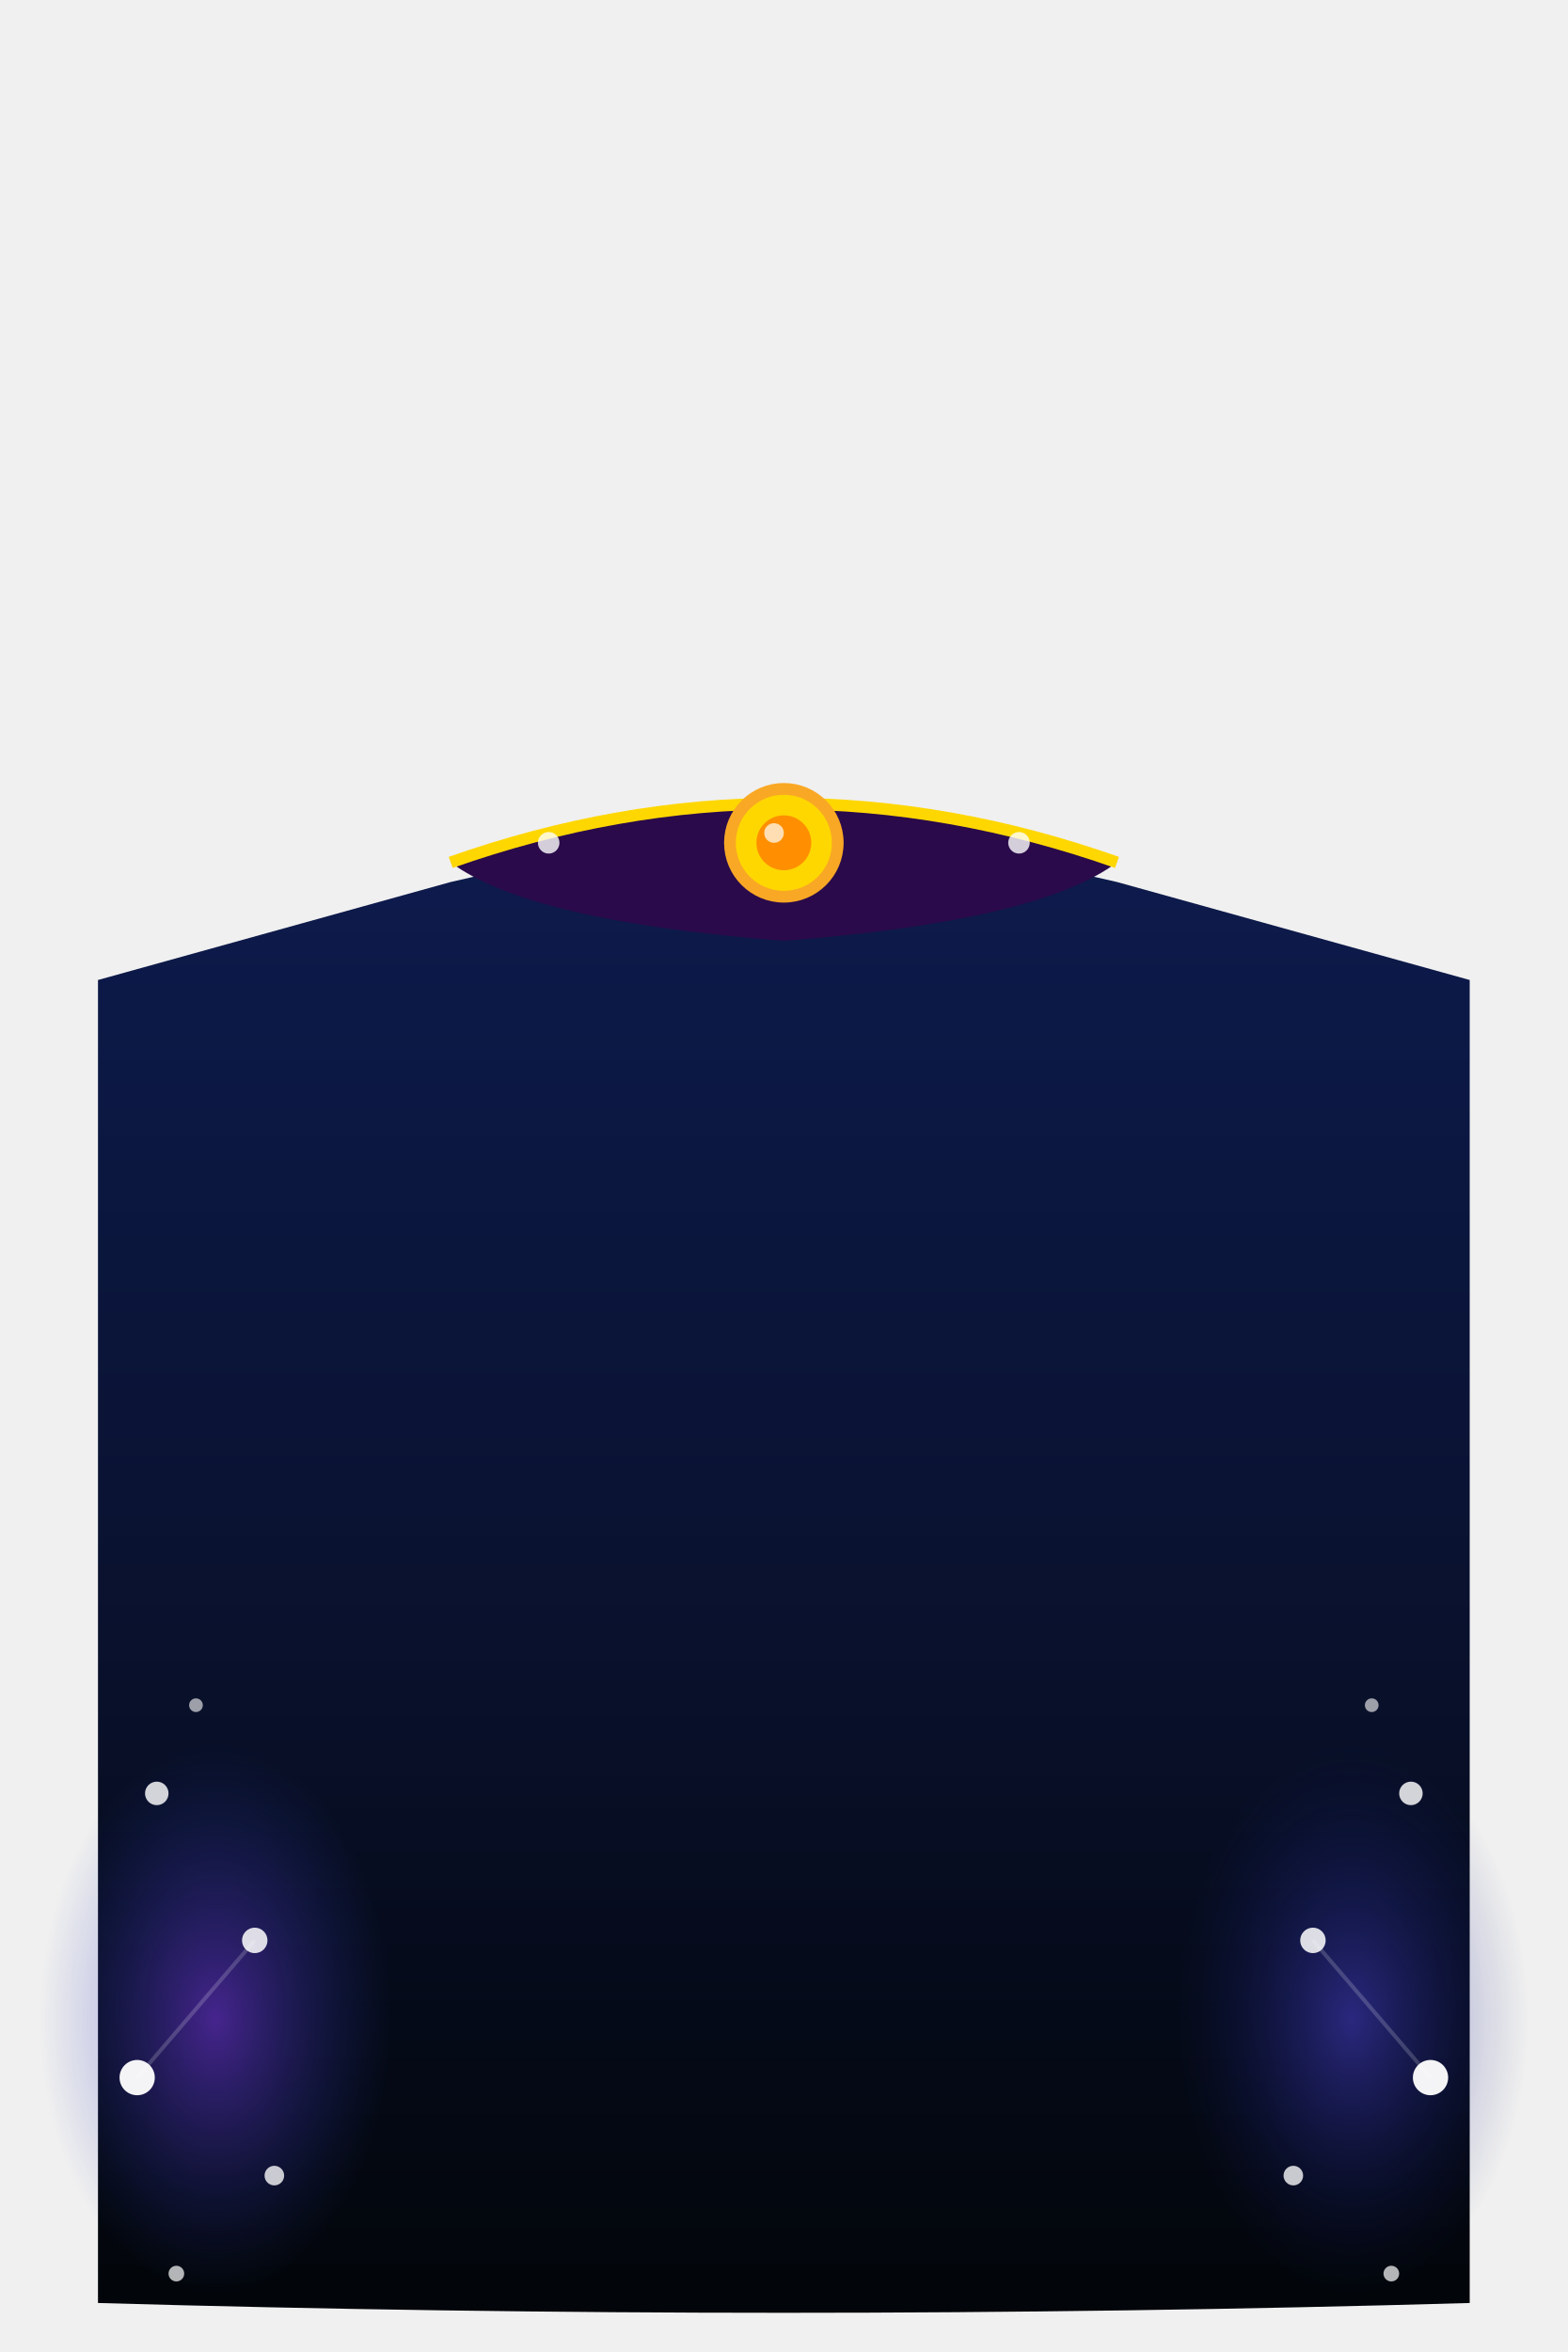
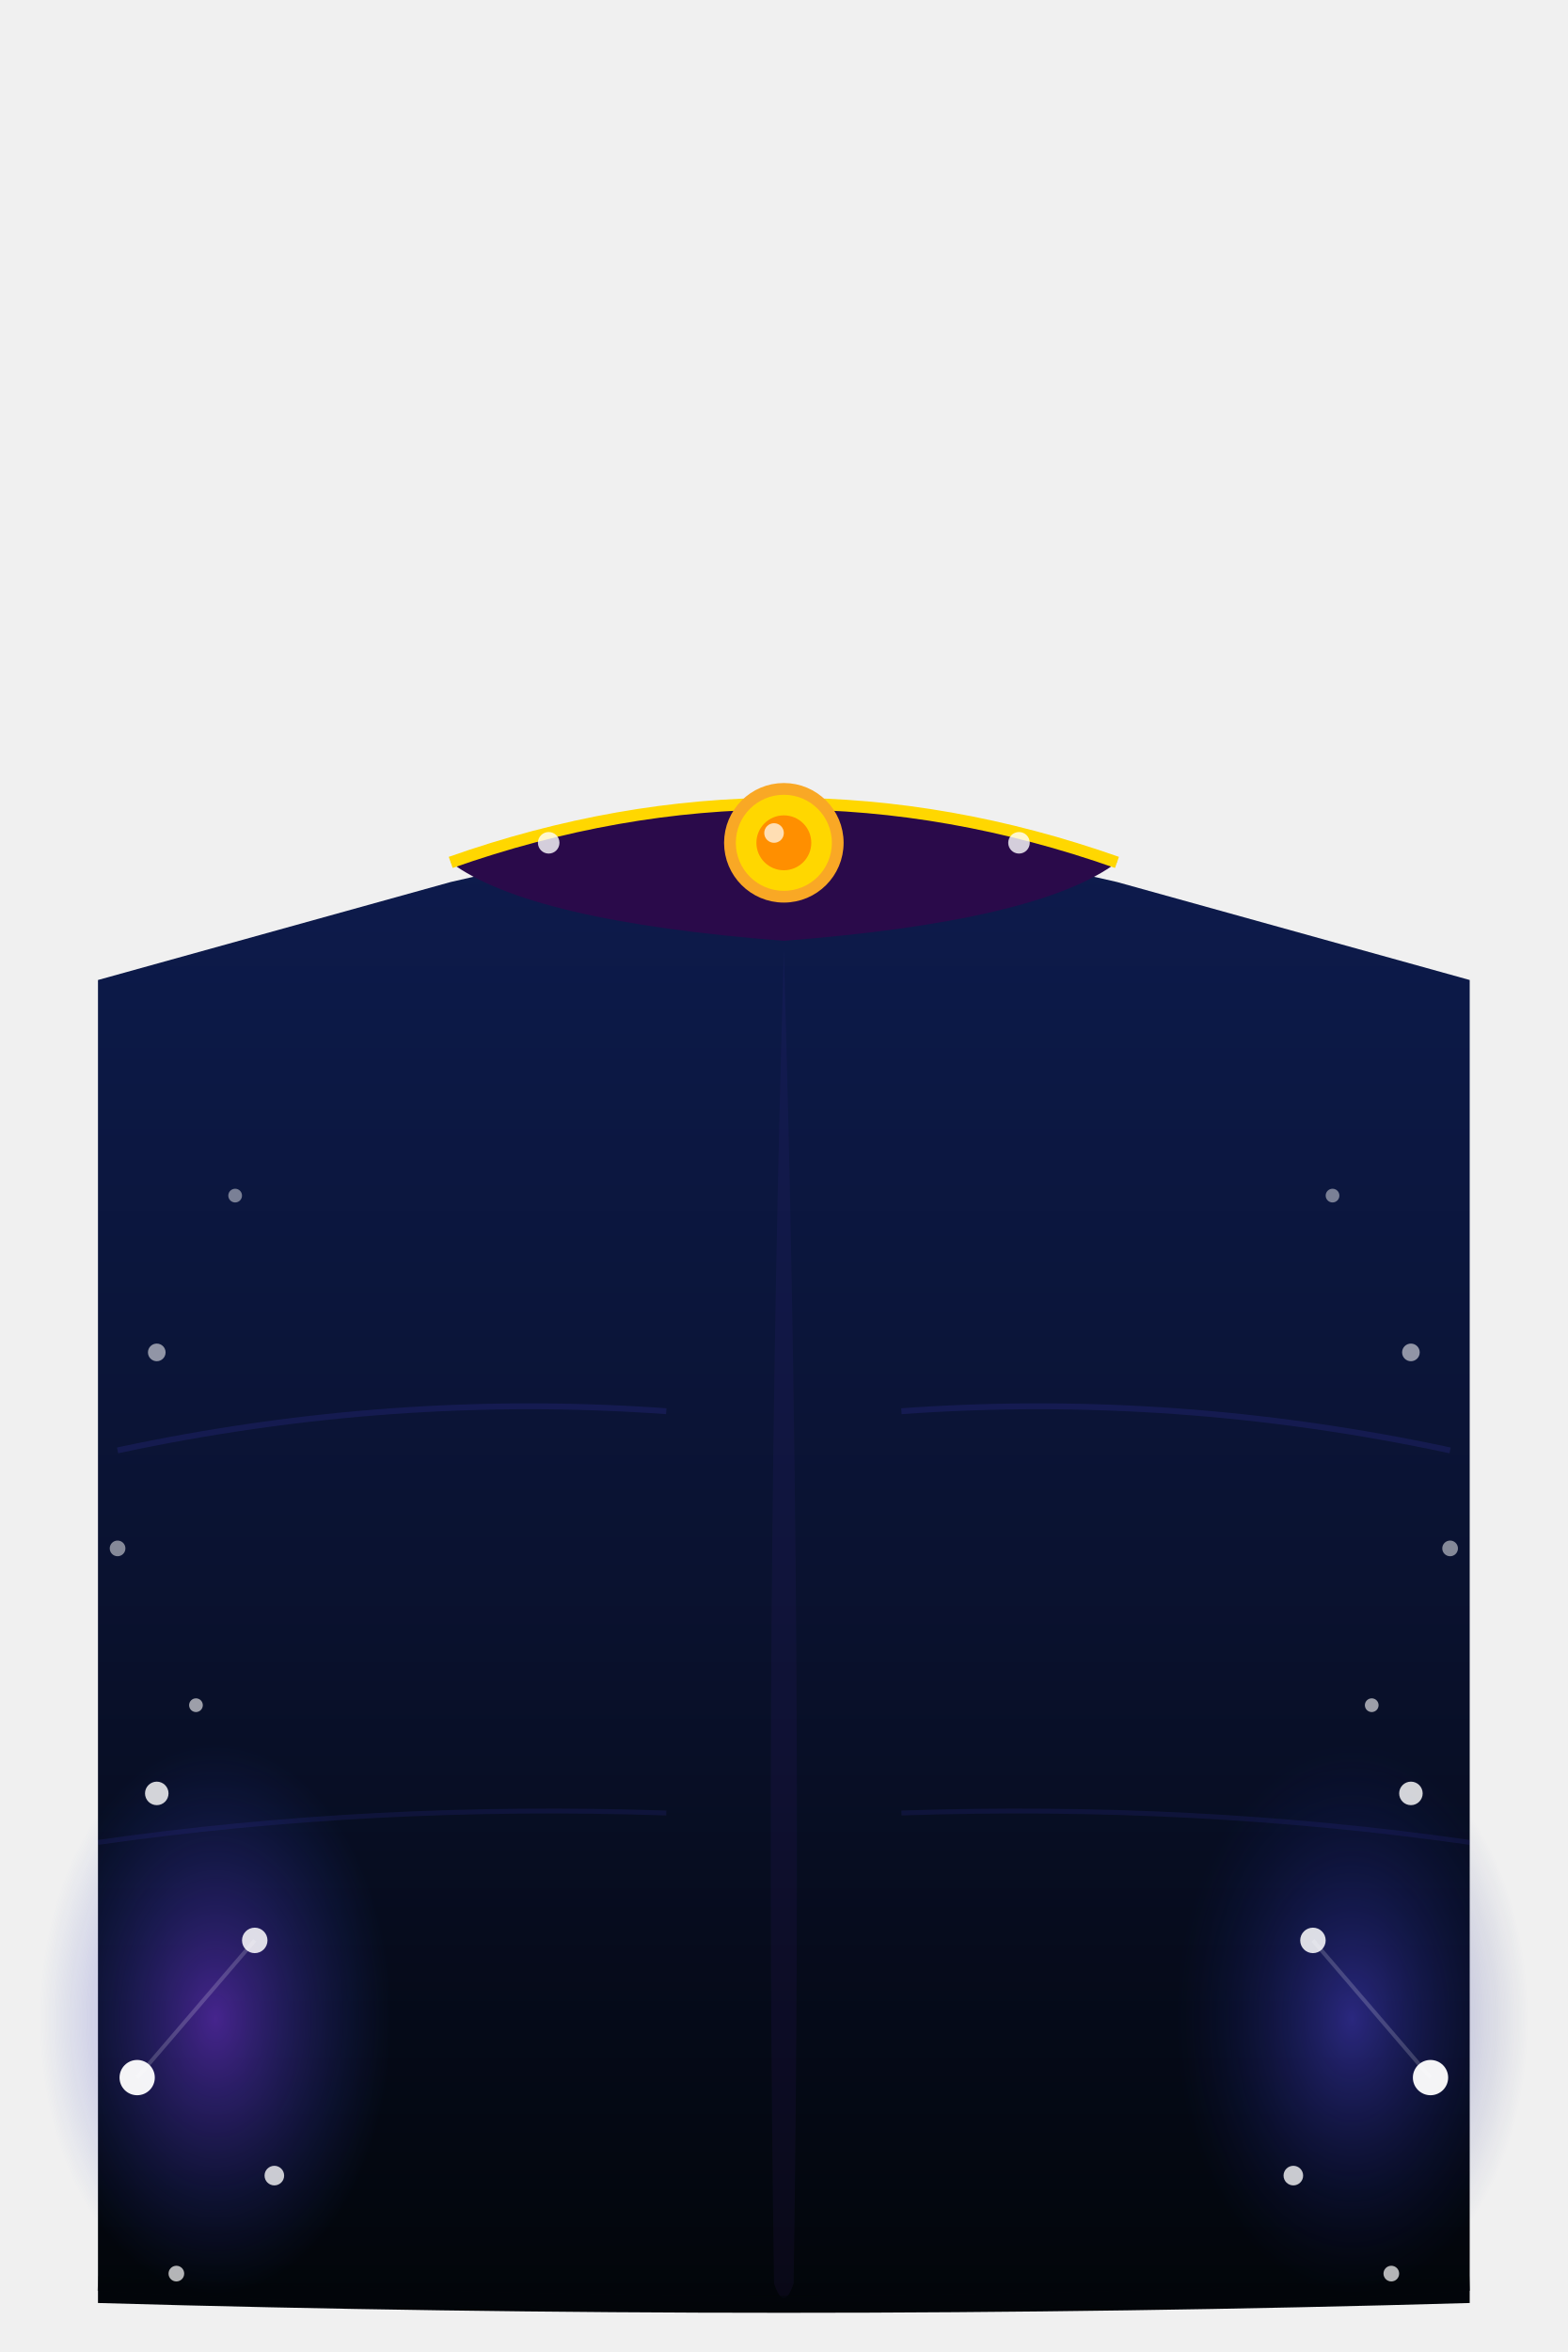
<svg xmlns="http://www.w3.org/2000/svg" viewBox="0 0 160 240">
  <defs>
    <linearGradient id="gx-cloth" x1="0%" y1="0%" x2="0%" y2="100%">
      <stop offset="0%" stop-color="#0d1b4d" />
      <stop offset="50%" stop-color="#0a1230" />
      <stop offset="100%" stop-color="#020509" />
    </linearGradient>
    <radialGradient id="gx-nebL" cx="50%" cy="50%" r="50%">
      <stop offset="0%" stop-color="#7c3aed" stop-opacity="0.55" />
      <stop offset="100%" stop-color="#1e40af" stop-opacity="0.0" />
    </radialGradient>
    <radialGradient id="gx-nebR" cx="50%" cy="50%" r="50%">
      <stop offset="0%" stop-color="#4f46e5" stop-opacity="0.5" />
      <stop offset="100%" stop-color="#0e1e6e" stop-opacity="0.0" />
    </radialGradient>
  </defs>
  <path d="M 46 90 L 10 100 L 10 235 Q 80 237 150 235 L 150 100 L 114 90 Q 80 82 46 90 Z" fill="url(#gx-cloth)" />
+   <path d="M 80 97 Q 78 166 79 233 Q 80 236 81 233 Q 82 166 80 97 Z" fill="#7c3aed" opacity="0.06" />
+   <path d="M 12 148 Q 40 142 68 144" fill="none" stroke="#4f46e5" stroke-width="0.6" opacity="0.15" />
+   <path d="M 92 144 Q 120 142 148 148" fill="none" stroke="#4f46e5" stroke-width="0.6" opacity="0.15" />
+   <path d="M 10 188 Q 38 184 68 185" fill="none" stroke="#4f46e5" stroke-width="0.5" opacity="0.12" />
+   <path d="M 92 185 Q 122 184 150 188" fill="none" stroke="#4f46e5" stroke-width="0.5" opacity="0.12" />
+   <path d="M 10 233 Q 80 237 150 233" fill="none" stroke="#020509" stroke-width="1.5" opacity="0.5" />
  <ellipse cx="22" cy="206" rx="18" ry="28" fill="url(#gx-nebL)" />
  <circle cx="14" cy="212" r="1.8" fill="white" opacity="0.95" />
  <circle cx="26" cy="198" r="1.3" fill="white" opacity="0.85" />
  <circle cx="16" cy="183" r="1.2" fill="white" opacity="0.82" />
  <circle cx="28" cy="222" r="1.0" fill="white" opacity="0.78" />
  <circle cx="18" cy="232" r="0.8" fill="white" opacity="0.7" />
  <circle cx="20" cy="174" r="0.7" fill="white" opacity="0.6" />
  <line x1="14" y1="212" x2="26" y2="198" stroke="white" stroke-width="0.4" opacity="0.18" />
+   <circle cx="16" cy="138" r="0.9" fill="white" opacity="0.55" />
+   <circle cx="24" cy="122" r="0.7" fill="white" opacity="0.45" />
+   <circle cx="12" cy="158" r="0.8" fill="white" opacity="0.5" />
  <ellipse cx="138" cy="206" rx="18" ry="28" fill="url(#gx-nebR)" />
  <circle cx="146" cy="212" r="1.8" fill="white" opacity="0.95" />
  <circle cx="134" cy="198" r="1.3" fill="white" opacity="0.85" />
  <circle cx="144" cy="183" r="1.2" fill="white" opacity="0.82" />
  <circle cx="132" cy="222" r="1.0" fill="white" opacity="0.78" />
  <circle cx="142" cy="232" r="0.8" fill="white" opacity="0.7" />
  <circle cx="140" cy="174" r="0.7" fill="white" opacity="0.6" />
  <line x1="146" y1="212" x2="134" y2="198" stroke="white" stroke-width="0.4" opacity="0.18" />
+   <circle cx="144" cy="138" r="0.9" fill="white" opacity="0.55" />
+   <circle cx="136" cy="122" r="0.7" fill="white" opacity="0.45" />
+   <circle cx="148" cy="158" r="0.8" fill="white" opacity="0.5" />
  <path d="M 46 88 Q 80 76 114 88 Q 106 94 80 96 Q 54 94 46 88 Z" fill="#2a0a4a" />
  <path d="M 46 88 Q 80 76 114 88" fill="none" stroke="#ffd700" stroke-width="1.2" />
  <circle cx="56" cy="86" r="1.1" fill="white" opacity="0.8" />
  <circle cx="104" cy="86" r="1.1" fill="white" opacity="0.8" />
  <circle cx="80" cy="86" r="5.5" fill="#ffd700" stroke="#f9a825" stroke-width="1.2" />
  <circle cx="80" cy="86" r="2.8" fill="#ff8f00" />
  <circle cx="79" cy="85" r="1" fill="white" opacity="0.7" />
</svg>
